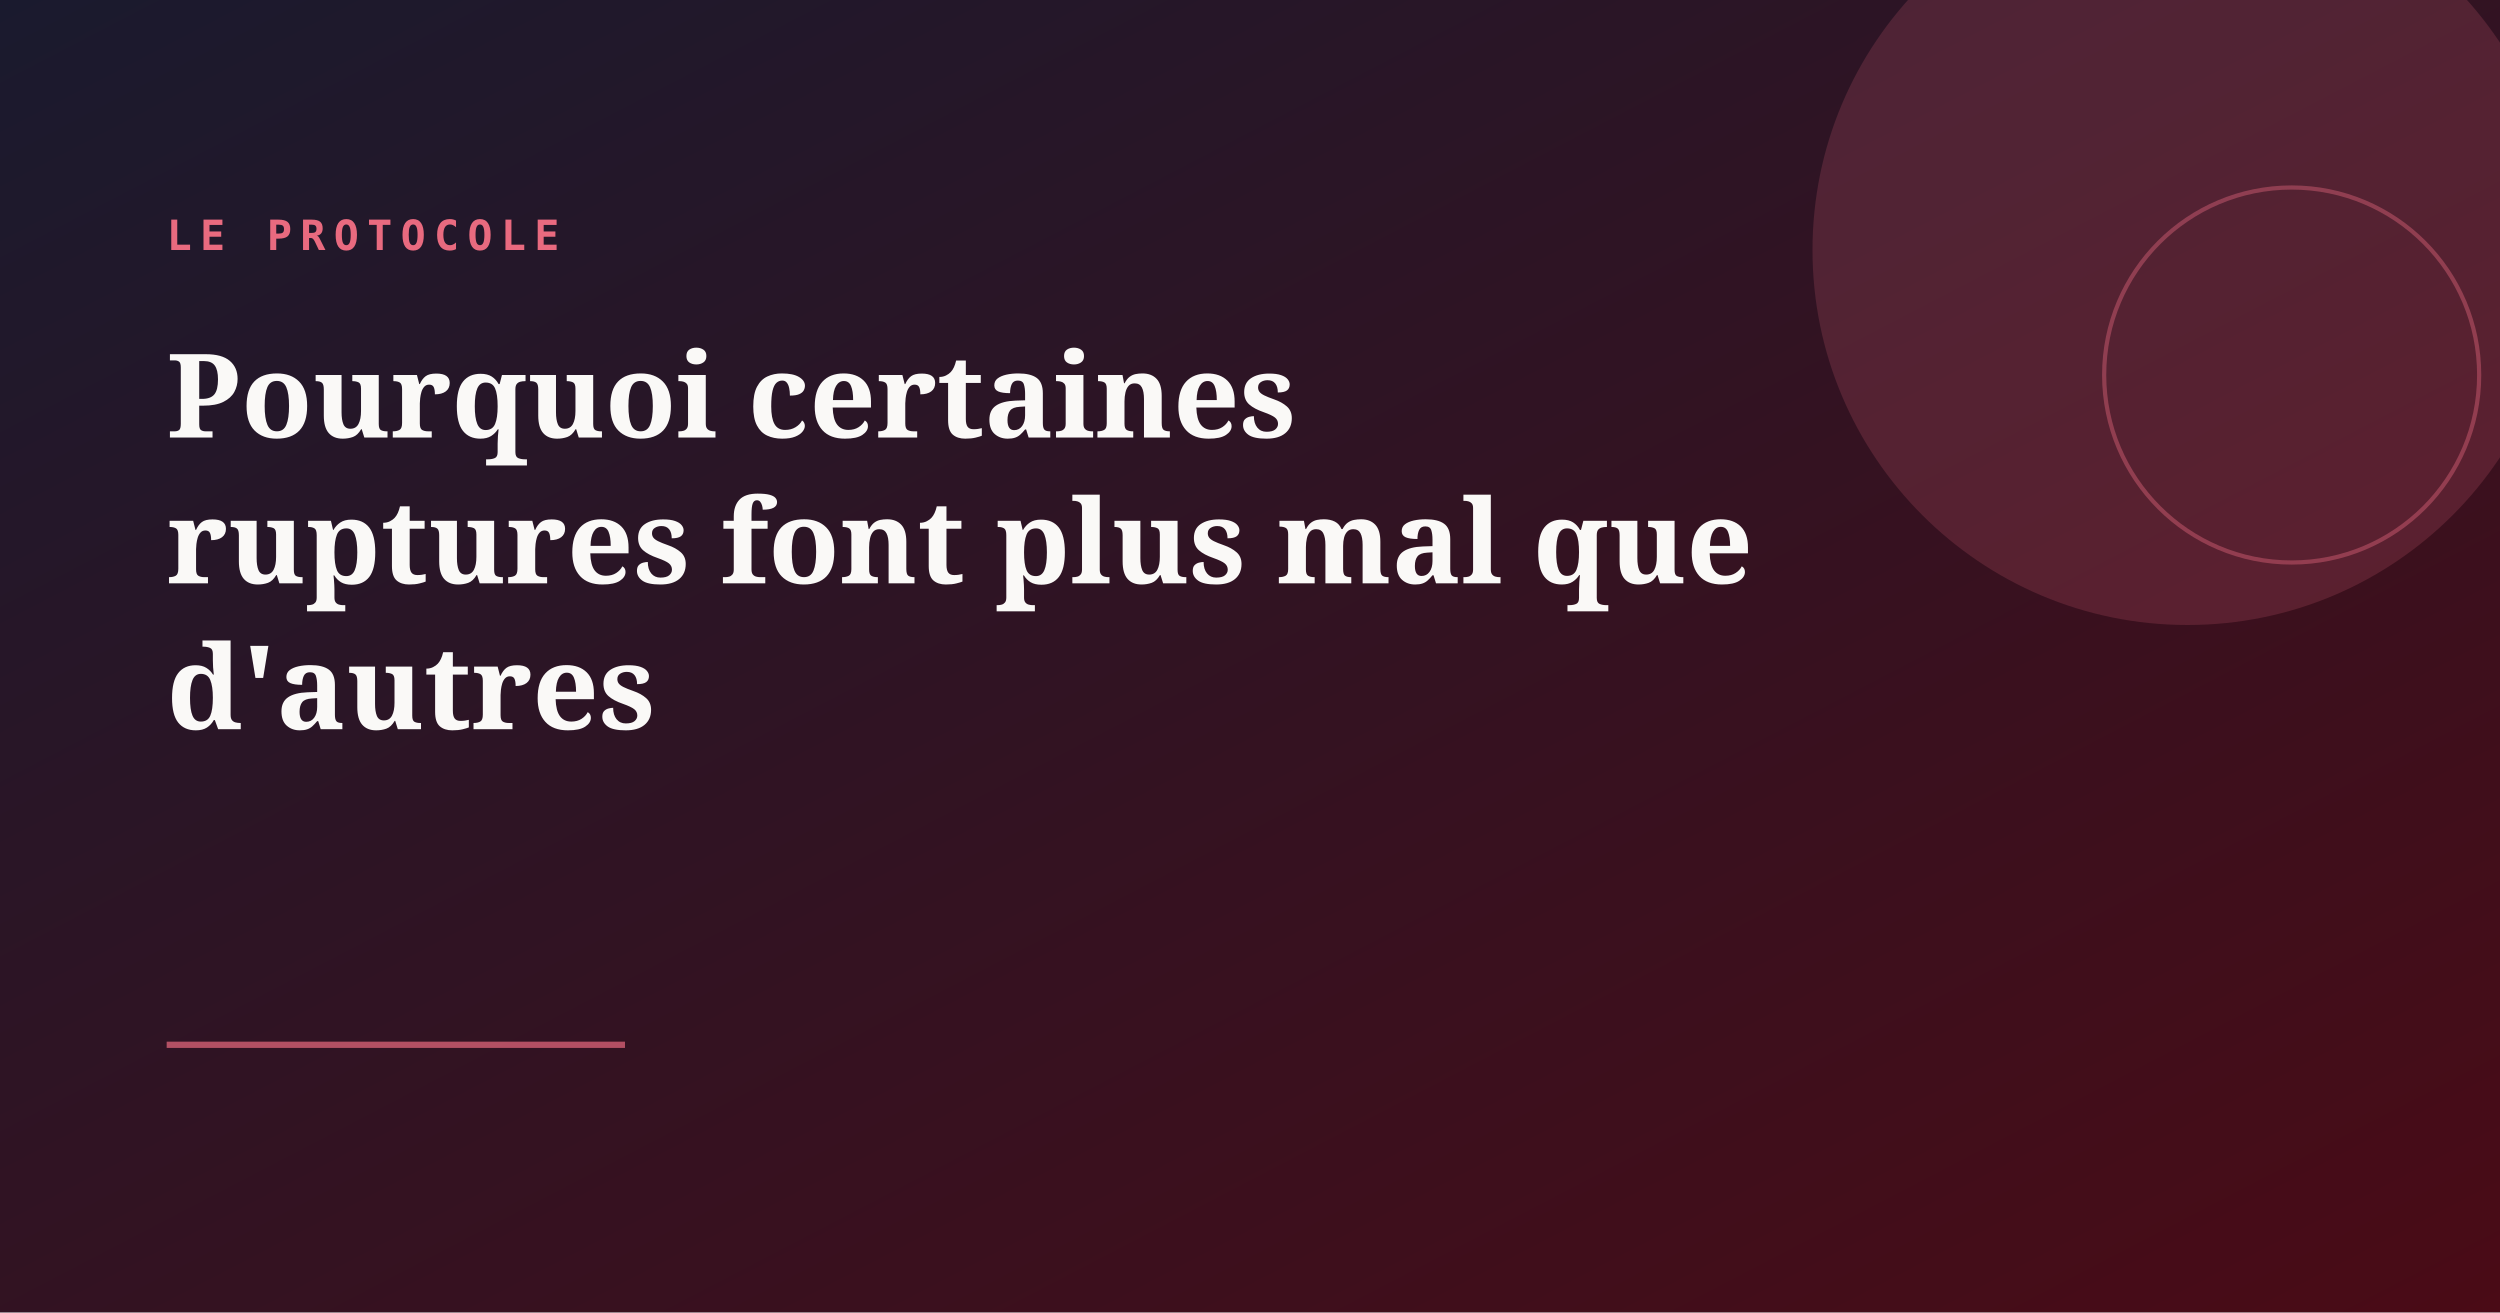
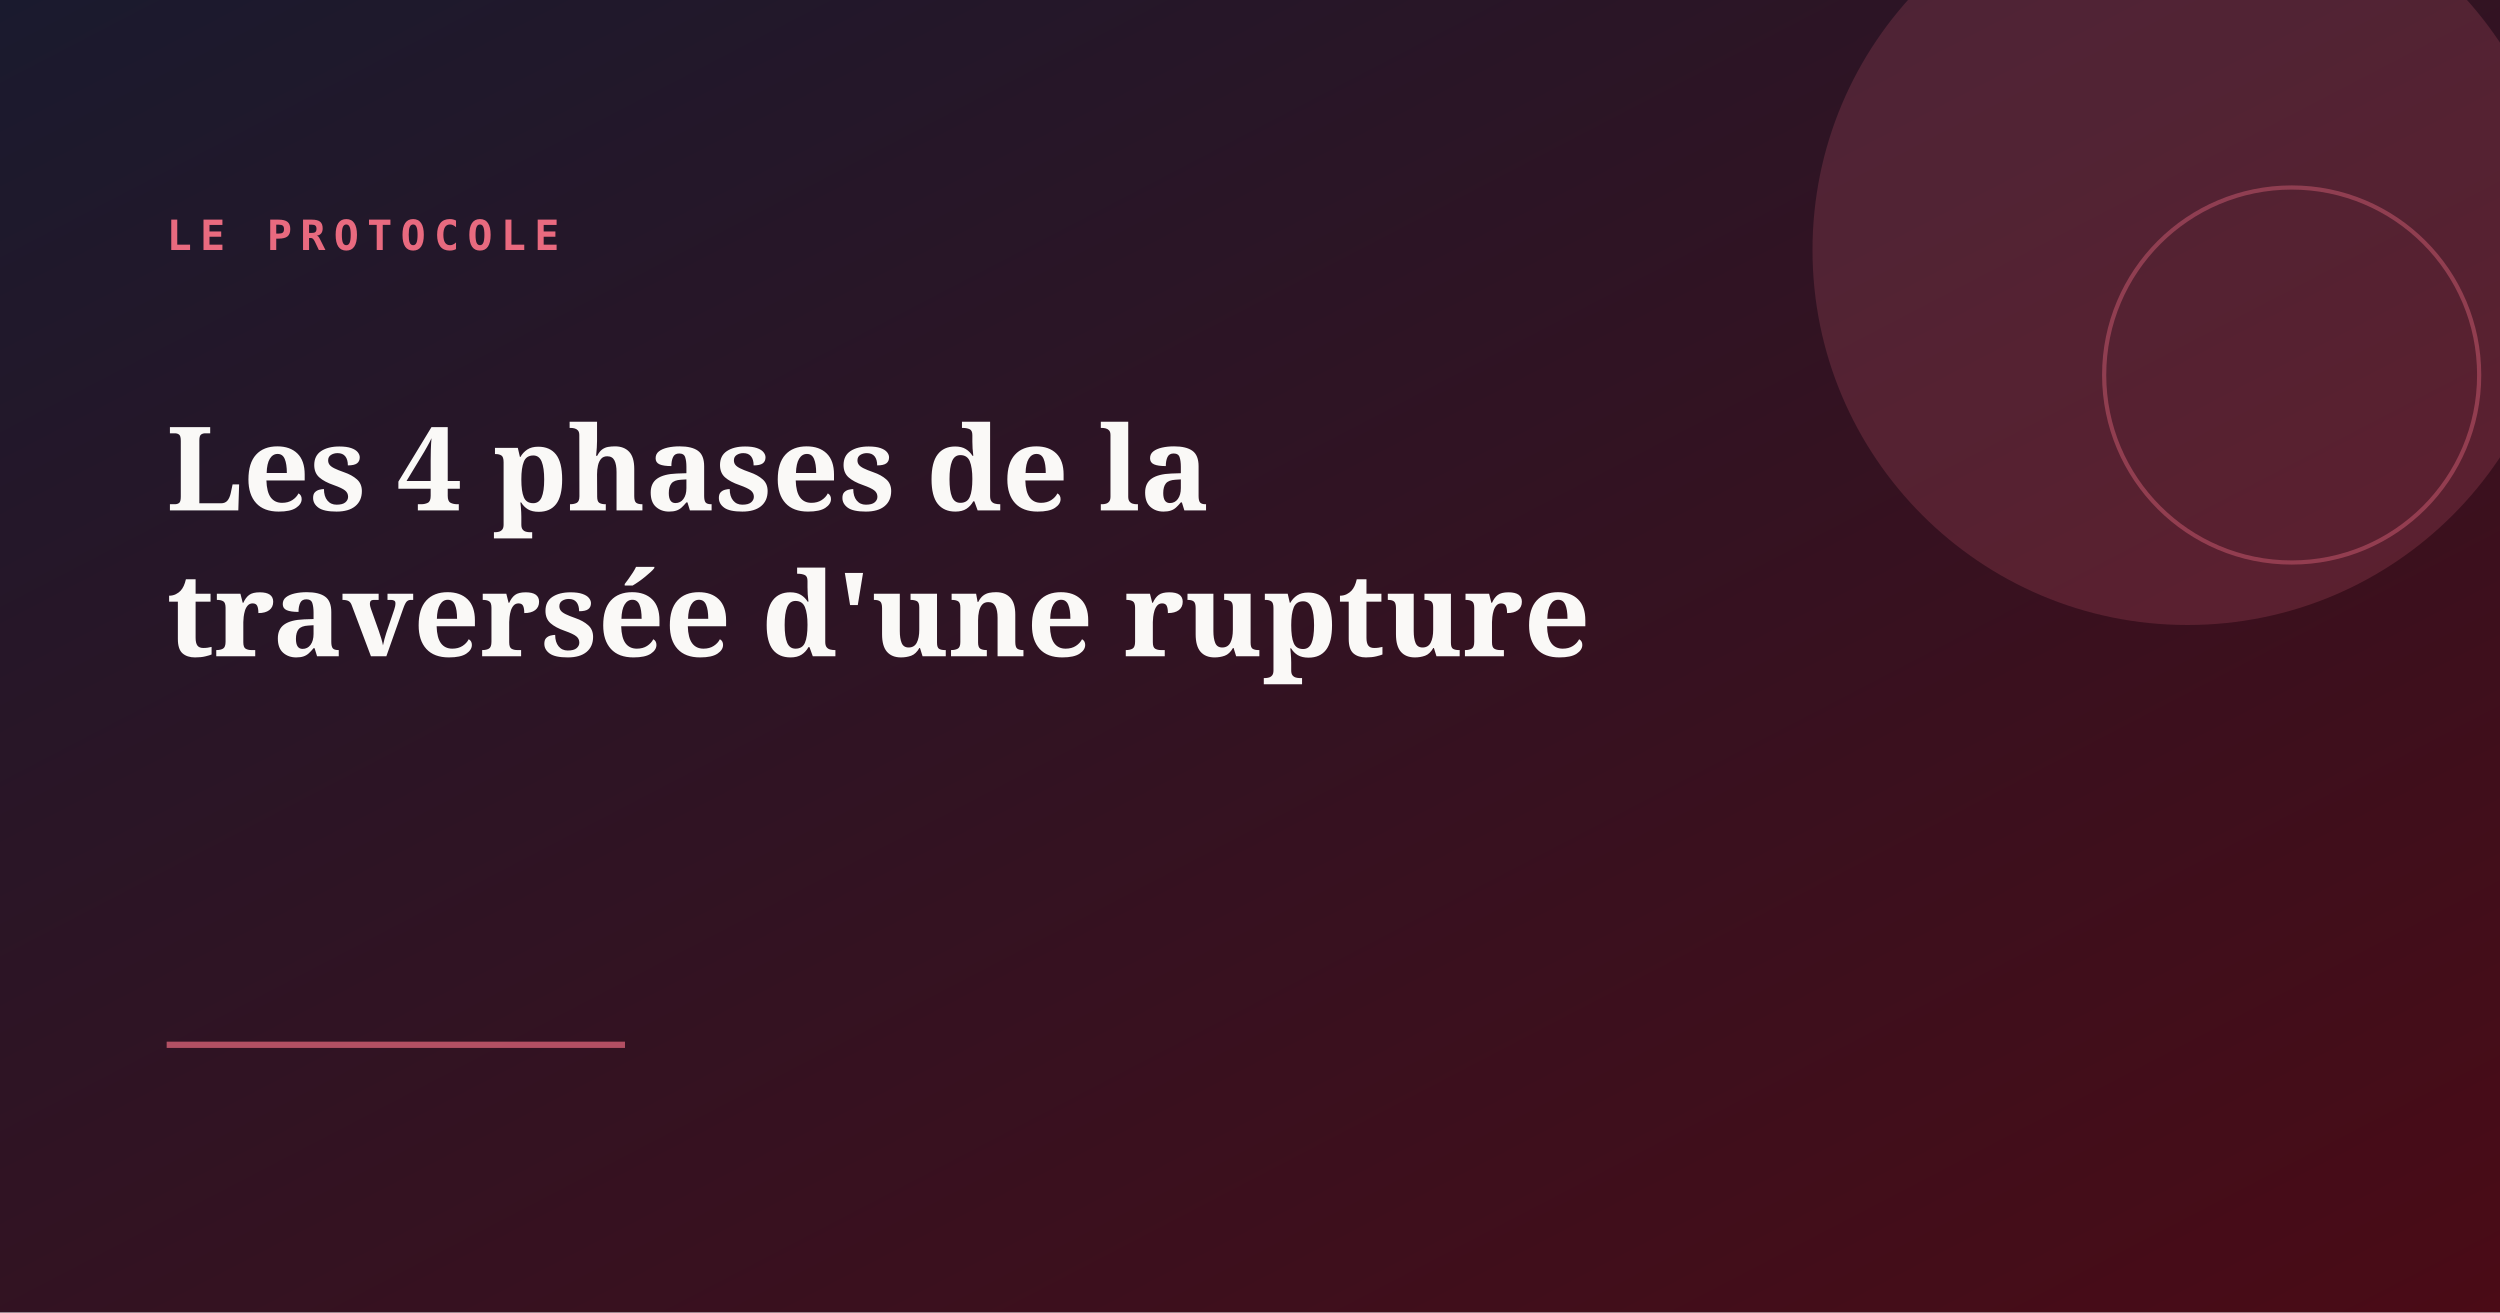
<svg xmlns="http://www.w3.org/2000/svg" viewBox="0 0 1200 630" width="1200" height="630">
  <defs>
    <linearGradient id="bg" x1="0%" y1="0%" x2="100%" y2="100%">
      <stop offset="0%" stop-color="#1A1A2E" />
      <stop offset="100%" stop-color="#4a0b16" />
    </linearGradient>
  </defs>
  <rect width="1200" height="630" fill="url(#bg)" />
  <circle cx="1050" cy="120" r="180" fill="#e96a7f" opacity="0.18" />
  <circle cx="1100" cy="180" r="90" fill="none" stroke="#e96a7f" stroke-width="2" opacity="0.4" />
  <rect x="80" y="500" width="220" height="3" fill="#e96a7f" opacity="0.7" />
  <text x="80" y="120" font-family="ui-monospace, monospace" font-size="20" font-weight="600" letter-spacing="4" fill="#e96a7f">LE PROTOCOLE</text>
-   <text x="80" y="210" font-family="Georgia, serif" font-size="56" font-weight="bold" fill="#FAF9F7">Pourquoi certaines</text>
-   <text x="80" y="280" font-family="Georgia, serif" font-size="56" font-weight="bold" fill="#FAF9F7">ruptures font plus mal que</text>
-   <text x="80" y="350" font-family="Georgia, serif" font-size="56" font-weight="bold" fill="#FAF9F7">d'autres</text>
+   <text x="80" y="245" font-family="Georgia, serif" font-size="56" font-weight="bold" fill="#FAF9F7">Les 4 phases de la</text>
+   <text x="80" y="315" font-family="Georgia, serif" font-size="56" font-weight="bold" fill="#FAF9F7">traversée d'une rupture</text>
</svg>
